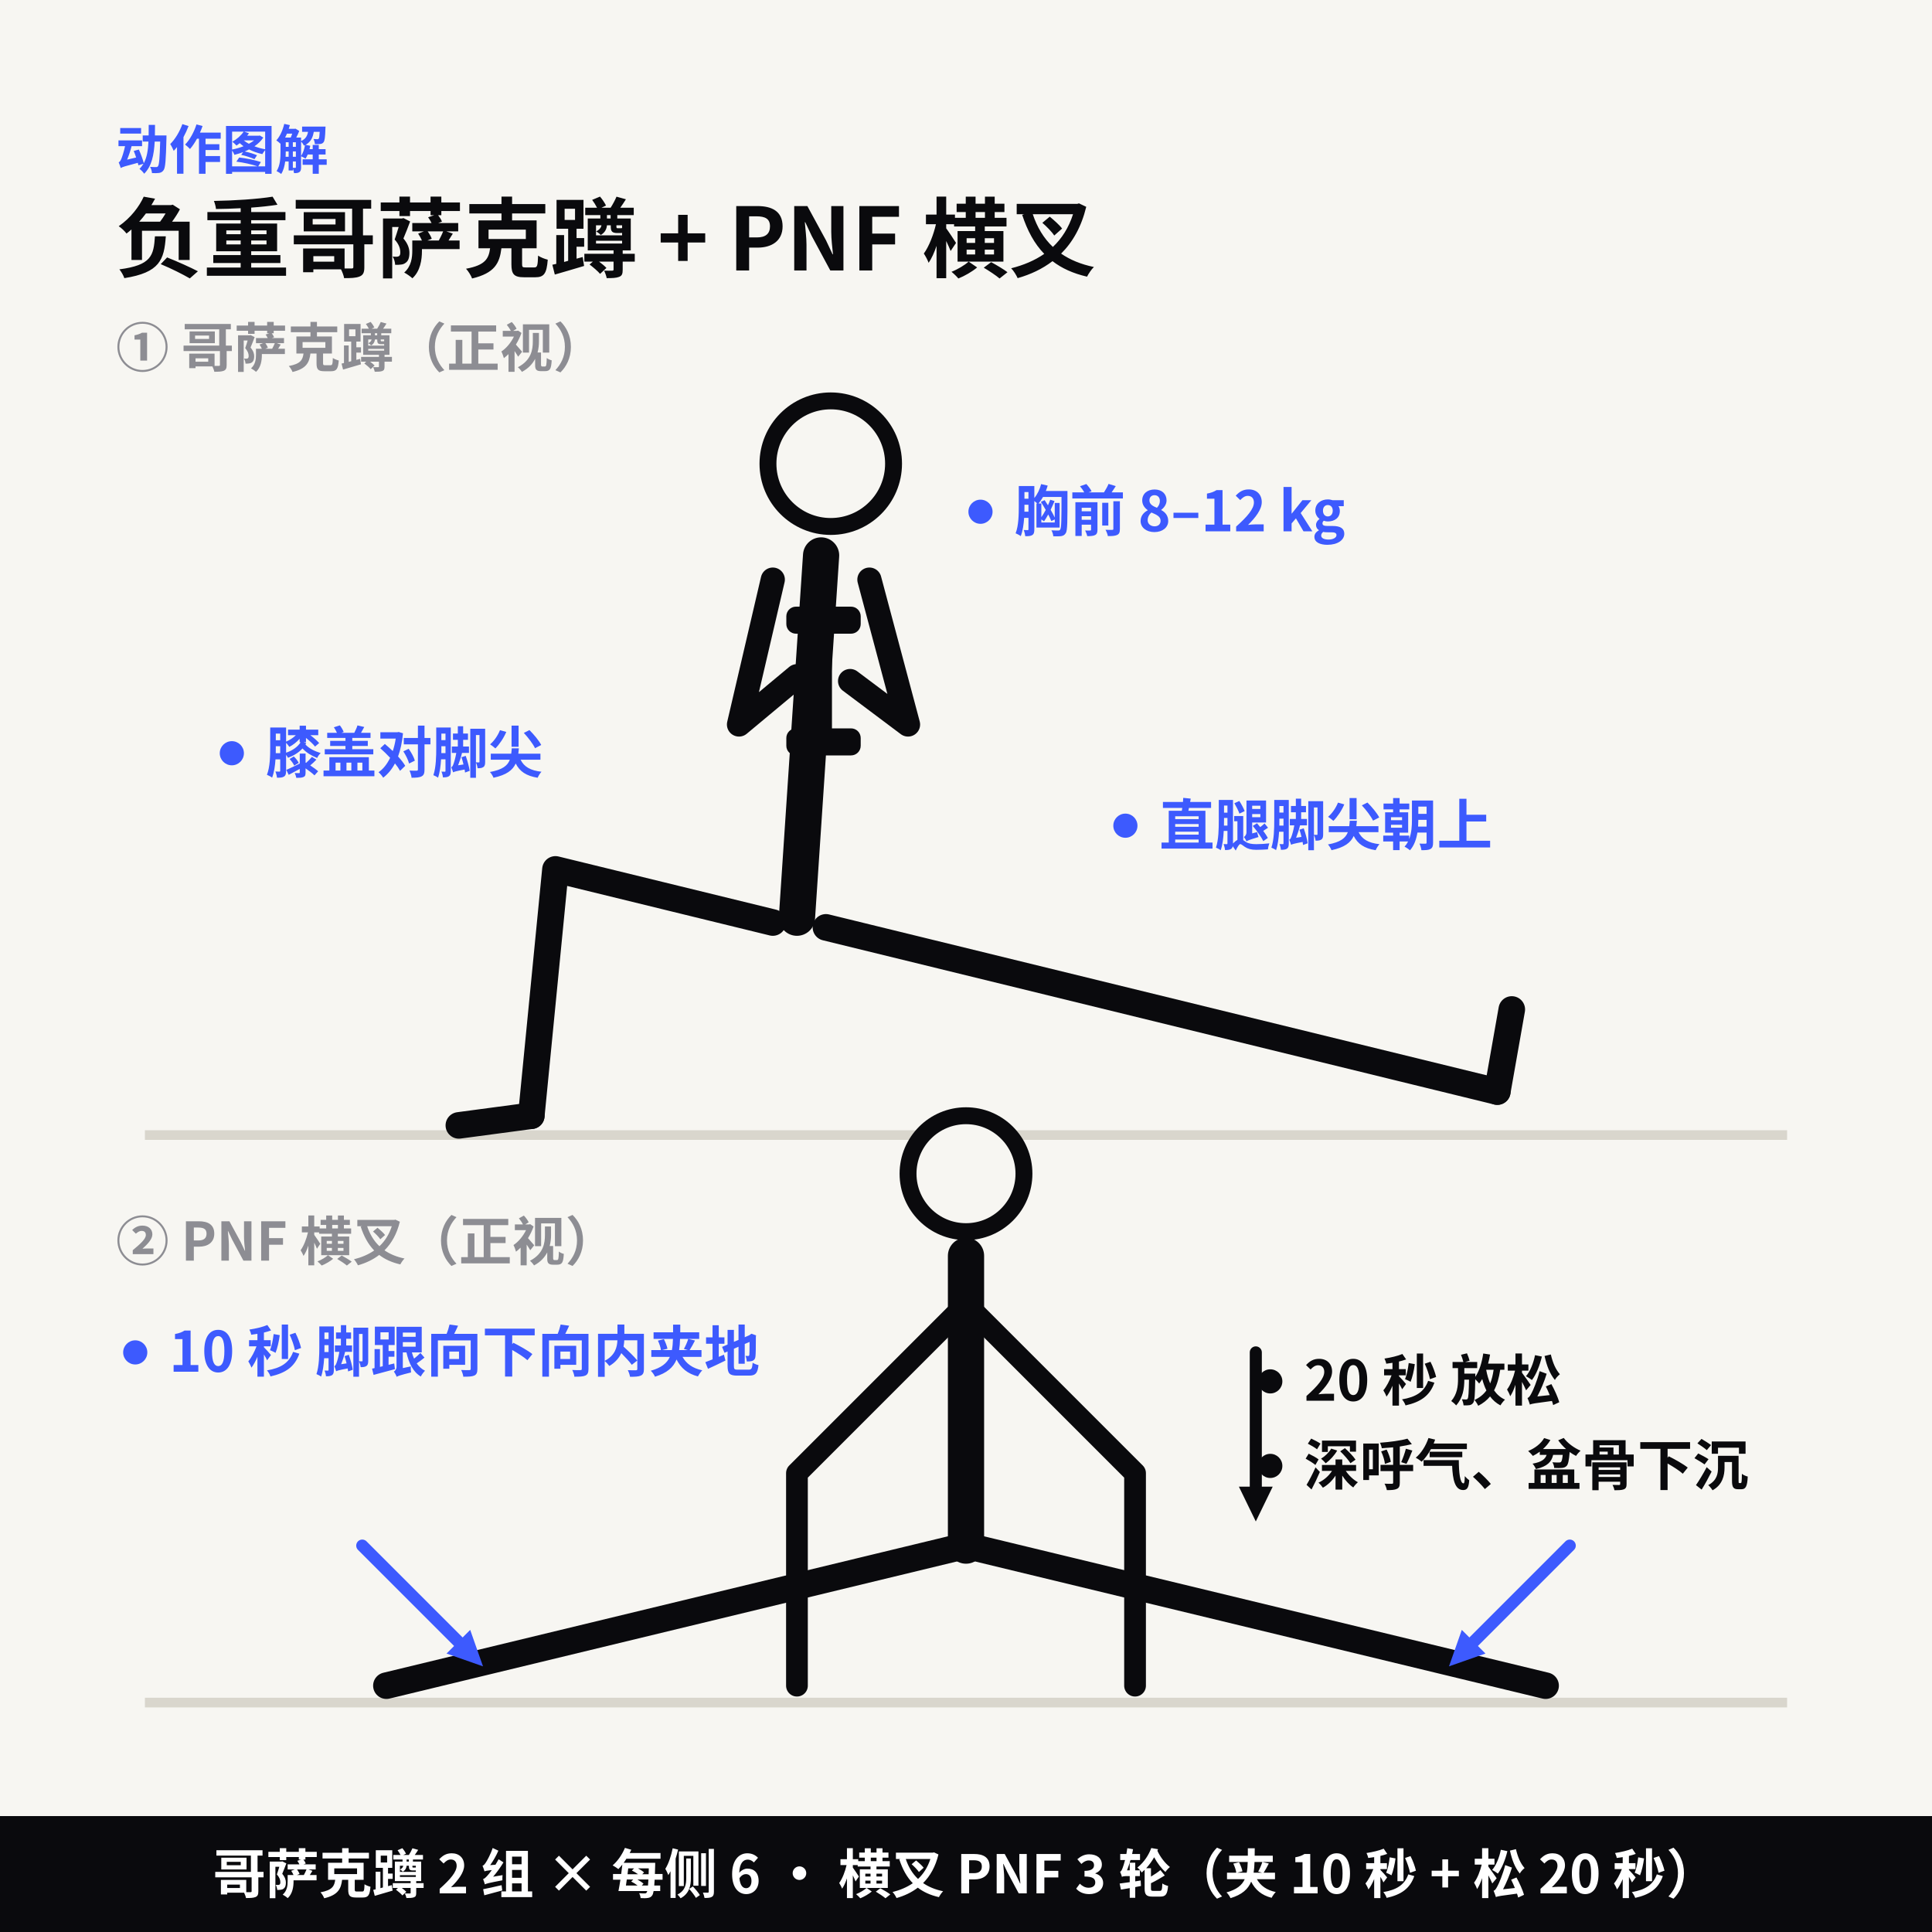
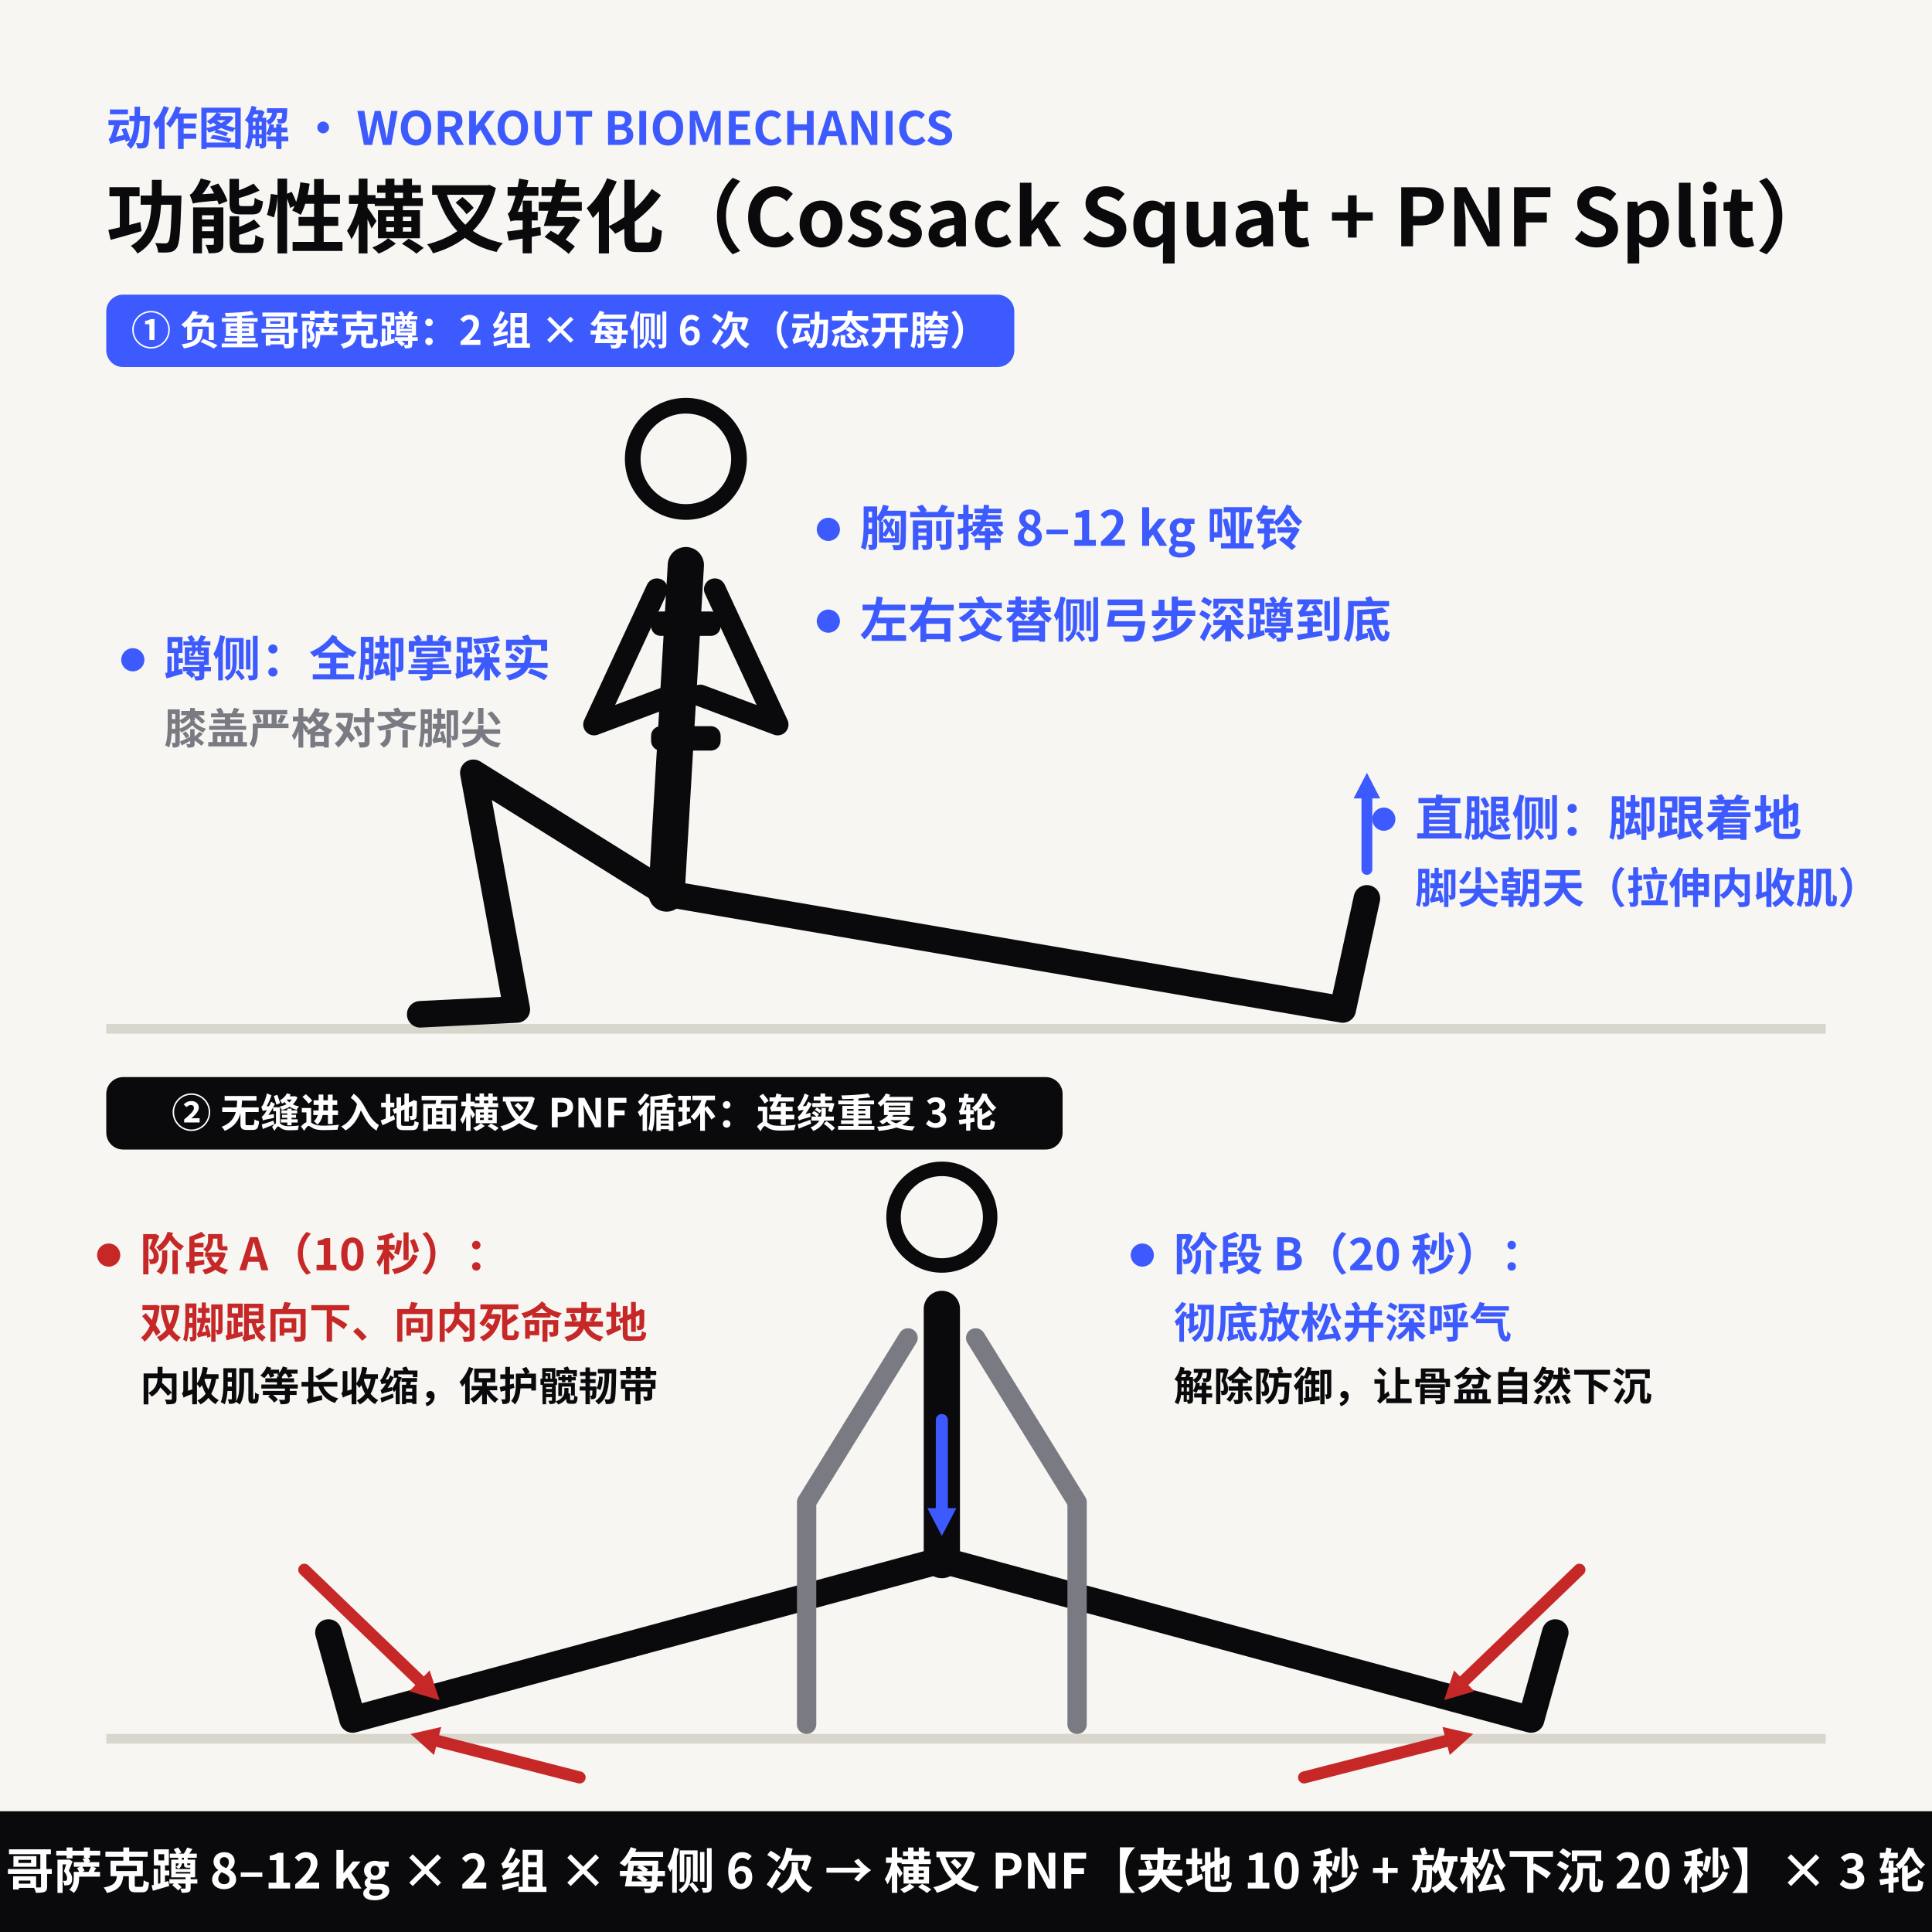
<svg xmlns="http://www.w3.org/2000/svg" viewBox="0 0 800 800" width="800" height="800">
  <rect width="800" height="800" fill="#f7f6f2" />
-   <text x="48" y="70" font-family="Noto Sans CJK SC, Noto Sans SC, PingFang SC, sans-serif" font-size="22" font-weight="800" fill="#3d5afe" text-anchor="start">动作图解</text>
-   <text x="48" y="112" font-family="Noto Sans CJK SC, Noto Sans SC, PingFang SC, sans-serif" font-size="36" font-weight="900" fill="#0a0a0d" text-anchor="start">负重哥萨克蹲 + PNF 横叉</text>
-   <polyline points="60.0,470.0 740.0,470.0" fill="none" stroke="#d9d6cd" stroke-width="4" stroke-linecap="butt" stroke-linejoin="round" />
-   <polyline points="340.0,230.0 330.0,380.0" fill="none" stroke="#0a0a0d" stroke-width="15" stroke-linecap="round" stroke-linejoin="round" />
-   <circle cx="344" cy="192" r="26" fill="#f7f6f2" stroke="#0a0a0d" stroke-width="7" />
-   <polyline points="320.0,382.0 230.0,360.0 220.0,462.0" fill="none" stroke="#0a0a0d" stroke-width="11" stroke-linecap="round" stroke-linejoin="round" />
-   <polyline points="220.0,462.0 190.0,466.0" fill="none" stroke="#0a0a0d" stroke-width="11" stroke-linecap="round" stroke-linejoin="round" />
-   <polyline points="342.0,384.0 620.0,452.0" fill="none" stroke="#0a0a0d" stroke-width="11" stroke-linecap="round" stroke-linejoin="round" />
-   <polyline points="620.0,452.0 626.0,418.0" fill="none" stroke="#0a0a0d" stroke-width="11" stroke-linecap="round" stroke-linejoin="round" />
-   <polyline points="320.0,240.0 306.0,300.0 330.0,280.0" fill="none" stroke="#0a0a0d" stroke-width="10" stroke-linecap="round" stroke-linejoin="round" />
-   <polyline points="360.0,240.0 376.0,300.0 352.0,282.0" fill="none" stroke="#0a0a0d" stroke-width="10" stroke-linecap="round" stroke-linejoin="round" />
-   <polyline points="341.0,262.4 341.0,301.6" fill="none" stroke="#0a0a0d" stroke-width="7" stroke-linecap="round" stroke-linejoin="round" />
-   <rect x="325.6" y="251.2" width="30.8" height="11.2" rx="4" fill="#0a0a0d" stroke="#0a0a0d" stroke-width="0" />
-   <rect x="325.6" y="301.6" width="30.8" height="11.2" rx="4" fill="#0a0a0d" stroke="#0a0a0d" stroke-width="0" />
-   <circle cx="406" cy="211.9" r="5" fill="#3d5afe" />
-   <text x="420" y="220" font-family="Noto Sans CJK SC, Noto Sans SC, PingFang SC, sans-serif" font-size="23" font-weight="700" fill="#3d5afe" text-anchor="start">胸前 8–12 kg</text>
-   <circle cx="466" cy="341.9" r="5" fill="#3d5afe" />
-   <text x="480" y="350" font-family="Noto Sans CJK SC, Noto Sans SC, PingFang SC, sans-serif" font-size="23" font-weight="700" fill="#3d5afe" text-anchor="start">直腿脚尖朝上</text>
-   <circle cx="96" cy="311.9" r="5" fill="#3d5afe" />
-   <text x="110" y="320" font-family="Noto Sans CJK SC, Noto Sans SC, PingFang SC, sans-serif" font-size="23" font-weight="700" fill="#3d5afe" text-anchor="start">膝盖对脚尖</text>
-   <text x="48" y="152" font-family="Noto Sans CJK SC, Noto Sans SC, PingFang SC, sans-serif" font-size="22" font-weight="700" fill="#8d8d93" text-anchor="start">① 哥萨克蹲（正视）</text>
-   <text x="48" y="522" font-family="Noto Sans CJK SC, Noto Sans SC, PingFang SC, sans-serif" font-size="22" font-weight="700" fill="#8d8d93" text-anchor="start">② PNF 横叉（正视）</text>
-   <polyline points="60.0,705.0 740.0,705.0" fill="none" stroke="#d9d6cd" stroke-width="4" stroke-linecap="butt" stroke-linejoin="round" />
-   <polyline points="400.0,640.0 160.0,698.0" fill="none" stroke="#0a0a0d" stroke-width="11" stroke-linecap="round" stroke-linejoin="round" />
-   <polyline points="400.0,640.0 640.0,698.0" fill="none" stroke="#0a0a0d" stroke-width="11" stroke-linecap="round" stroke-linejoin="round" />
-   <polyline points="400.0,640.0 400.0,520.0" fill="none" stroke="#0a0a0d" stroke-width="15" stroke-linecap="round" stroke-linejoin="round" />
-   <circle cx="400" cy="486" r="24" fill="#f7f6f2" stroke="#0a0a0d" stroke-width="7" />
-   <polyline points="400.0,540.0 330.0,610.0 330.0,698.0" fill="none" stroke="#0a0a0d" stroke-width="9" stroke-linecap="round" stroke-linejoin="round" />
-   <polyline points="400.0,540.0 470.0,610.0 470.0,698.0" fill="none" stroke="#0a0a0d" stroke-width="9" stroke-linecap="round" stroke-linejoin="round" />
-   <polyline points="150.0,640.0 193.2,683.2" fill="none" stroke="#3d5afe" stroke-width="5" stroke-linecap="round" stroke-linejoin="round" />
-   <polygon points="200.0,690.0 184.9,684.7 194.7,674.9" fill="#3d5afe" />
-   <polyline points="650.0,640.0 606.8,683.2" fill="none" stroke="#3d5afe" stroke-width="5" stroke-linecap="round" stroke-linejoin="round" />
-   <polygon points="600.0,690.0 605.3,674.9 615.1,684.7" fill="#3d5afe" />
-   <circle cx="56" cy="560.0" r="5" fill="#3d5afe" />
-   <text x="70" y="568" font-family="Noto Sans CJK SC, Noto Sans SC, PingFang SC, sans-serif" font-size="23" font-weight="700" fill="#3d5afe" text-anchor="start">10 秒 脚跟向下向内夹地</text>
-   <polyline points="520.0,560.0 520.0,620.4" fill="none" stroke="#0a0a0d" stroke-width="5" stroke-linecap="round" stroke-linejoin="round" />
-   <polygon points="520.0,630.0 513.0,615.6 527.0,615.6" fill="#0a0a0d" />
-   <circle cx="526" cy="572.0" r="5" fill="#0a0a0d" />
-   <text x="540" y="580" font-family="Noto Sans CJK SC, Noto Sans SC, PingFang SC, sans-serif" font-size="23" font-weight="700" fill="#0a0a0d" text-anchor="start">20 秒 放松</text>
-   <circle cx="526" cy="607.0" r="5" fill="#0a0a0d" />
-   <text x="540" y="615" font-family="Noto Sans CJK SC, Noto Sans SC, PingFang SC, sans-serif" font-size="23" font-weight="700" fill="#0a0a0d" text-anchor="start">深呼气、盆骨下沉</text>
-   <rect x="0" y="752" width="800" height="48" fill="#0a0a0d" />
-   <text x="400" y="784" font-family="Noto Sans CJK SC, Noto Sans SC, PingFang SC, sans-serif" font-size="22" font-weight="700" fill="#fff" text-anchor="middle">哥萨克蹲 2 组 × 每侧 6 · 横叉 PNF 3 轮（夹 10 秒 + 松 20 秒）</text>
+   <text x="44.0" y="60.0" font-family="Noto Sans CJK SC, Noto Sans SC, PingFang SC, sans-serif" font-size="19" font-weight="800" fill="#3d5afe" text-anchor="start">动作图解 · WORKOUT BIOMECHANICS</text>
+   <text x="44.0" y="102.0" font-family="Noto Sans CJK SC, Noto Sans SC, PingFang SC, sans-serif" font-size="33" font-weight="900" fill="#0a0a0d" text-anchor="start">功能性横叉转化（Cossack Squat + PNF Split）</text>
+   <rect x="44.0" y="122.0" width="376.0" height="30.0" rx="7" fill="#3d5afe" stroke="#3d5afe" stroke-width="0" />
+   <text x="232.0" y="142.8" font-family="Noto Sans CJK SC, Noto Sans SC, PingFang SC, sans-serif" font-size="16.5" font-weight="800" fill="#fff" text-anchor="middle">① 负重哥萨克蹲：2 组 × 每侧 6 次（动态开胯）</text>
+   <polyline points="44.0,426.0 756.0,426.0" fill="none" stroke="#d9d6cd" stroke-width="4" stroke-linecap="butt" stroke-linejoin="round" />
+   <polyline points="276.0,370.0 196.0,320.0 214.0,418.0 174.0,420.0" fill="none" stroke="#0a0a0d" stroke-width="11" stroke-linecap="round" stroke-linejoin="round" />
+   <polyline points="276.0,370.0 556.0,418.0 566.0,372.0" fill="none" stroke="#0a0a0d" stroke-width="11" stroke-linecap="round" stroke-linejoin="round" />
+   <polyline points="284.0,234.0 276.0,370.0" fill="none" stroke="#0a0a0d" stroke-width="15" stroke-linecap="round" stroke-linejoin="round" />
+   <circle cx="284.0" cy="190.0" r="22.0" fill="#f7f6f2" stroke="#0a0a0d" stroke-width="6.5" />
+   <polyline points="272.0,244.0 246.0,300.0 278.0,288.0" fill="none" stroke="#0a0a0d" stroke-width="9" stroke-linecap="round" stroke-linejoin="round" />
+   <polyline points="296.0,244.0 322.0,300.0 290.0,288.0" fill="none" stroke="#0a0a0d" stroke-width="9" stroke-linecap="round" stroke-linejoin="round" />
+   <polyline points="284.0,263.3 284.0,300.7" fill="none" stroke="#0a0a0d" stroke-width="5.04" stroke-linecap="round" stroke-linejoin="round" />
+   <rect x="269.6" y="253.2" width="28.8" height="10.1" rx="4" fill="#0a0a0d" stroke="#0a0a0d" stroke-width="0" />
+   <rect x="269.6" y="300.7" width="28.8" height="10.1" rx="4" fill="#0a0a0d" stroke="#0a0a0d" stroke-width="0" />
+   <circle cx="343.0" cy="219.2" r="4.8" fill="#3d5afe" />
+   <text x="356.0" y="226.0" font-family="Noto Sans CJK SC, Noto Sans SC, PingFang SC, sans-serif" font-size="20" font-weight="700" fill="#3d5afe" text-anchor="start">胸前捧 8–12 kg 哑铃</text>
+   <circle cx="343.0" cy="257.2" r="4.8" fill="#3d5afe" />
+   <text x="356.0" y="264.0" font-family="Noto Sans CJK SC, Noto Sans SC, PingFang SC, sans-serif" font-size="20" font-weight="700" fill="#3d5afe" text-anchor="start">左右交替侧弓步深蹲到底</text>
+   <circle cx="55.0" cy="273.2" r="4.8" fill="#3d5afe" />
+   <text x="68.0" y="280.0" font-family="Noto Sans CJK SC, Noto Sans SC, PingFang SC, sans-serif" font-size="20" font-weight="700" fill="#3d5afe" text-anchor="start">蹲侧：全脚掌踩实</text>
+   <text x="68.0" y="308.0" font-family="Noto Sans CJK SC, Noto Sans SC, PingFang SC, sans-serif" font-size="17.5" font-weight="700" fill="#7a7a82" text-anchor="start">膝盖严格对齐脚尖</text>
+   <polyline points="566.0,360.0 566.0,326.6" fill="none" stroke="#3d5afe" stroke-width="4.5" stroke-linecap="round" stroke-linejoin="round" />
+   <polygon points="566.0,320.0 571.5,330.6 560.5,330.6" fill="#3d5afe" />
+   <circle cx="573.0" cy="339.2" r="4.8" fill="#3d5afe" />
+   <text x="586.0" y="346.0" font-family="Noto Sans CJK SC, Noto Sans SC, PingFang SC, sans-serif" font-size="20" font-weight="700" fill="#3d5afe" text-anchor="start">直腿侧：脚跟着地</text>
+   <text x="586.0" y="374.0" font-family="Noto Sans CJK SC, Noto Sans SC, PingFang SC, sans-serif" font-size="17.5" font-weight="700" fill="#3d5afe" text-anchor="start">脚尖朝天（拉伸内收肌）</text>
+   <rect x="44.0" y="446.0" width="396.0" height="30.0" rx="7" fill="#0a0a0d" stroke="#0a0a0d" stroke-width="0" />
+   <text x="242.0" y="466.8" font-family="Noto Sans CJK SC, Noto Sans SC, PingFang SC, sans-serif" font-size="16.5" font-weight="800" fill="#fff" text-anchor="middle">② 无缝进入地面横叉 PNF 循环：连续重复 3 轮</text>
+   <polyline points="44.0,720.0 756.0,720.0" fill="none" stroke="#d9d6cd" stroke-width="4" stroke-linecap="butt" stroke-linejoin="round" />
+   <polyline points="390.0,646.0 146.0,712.0 136.0,676.0" fill="none" stroke="#0a0a0d" stroke-width="11" stroke-linecap="round" stroke-linejoin="round" />
+   <polyline points="390.0,646.0 634.0,712.0 644.0,676.0" fill="none" stroke="#0a0a0d" stroke-width="11" stroke-linecap="round" stroke-linejoin="round" />
+   <polyline points="390.0,542.0 390.0,646.0" fill="none" stroke="#0a0a0d" stroke-width="15" stroke-linecap="round" stroke-linejoin="round" />
+   <circle cx="390.0" cy="504.0" r="20.0" fill="#f7f6f2" stroke="#0a0a0d" stroke-width="6" />
+   <polyline points="376.0,554.0 334.0,622.0 334.0,714.0" fill="none" stroke="#7a7a82" stroke-width="8" stroke-linecap="round" stroke-linejoin="round" />
+   <polyline points="404.0,554.0 446.0,622.0 446.0,714.0" fill="none" stroke="#7a7a82" stroke-width="8" stroke-linecap="round" stroke-linejoin="round" />
+   <polyline points="126.0,650.0 176.9,699.0" fill="none" stroke="#c62828" stroke-width="5" stroke-linecap="round" stroke-linejoin="round" />
+   <polygon points="182.0,704.0 169.5,700.3 177.9,691.7" fill="#c62828" />
+   <polyline points="240.0,736.0 176.9,719.8" fill="none" stroke="#c62828" stroke-width="5" stroke-linecap="round" stroke-linejoin="round" />
+   <polygon points="170.0,718.0 182.7,715.1 179.7,726.7" fill="#c62828" />
+   <polyline points="654.0,650.0 603.1,699.0" fill="none" stroke="#c62828" stroke-width="5" stroke-linecap="round" stroke-linejoin="round" />
+   <polygon points="598.0,704.0 602.1,691.7 610.5,700.3" fill="#c62828" />
+   <polyline points="540.0,736.0 603.1,719.8" fill="none" stroke="#c62828" stroke-width="5" stroke-linecap="round" stroke-linejoin="round" />
+   <polygon points="610.0,718.0 600.3,726.7 597.3,715.1" fill="#c62828" />
+   <polyline points="390.0,588.0 390.0,628.9" fill="none" stroke="#3d5afe" stroke-width="5" stroke-linecap="round" stroke-linejoin="round" />
+   <polygon points="390.0,636.0 384.0,624.5 396.0,624.5" fill="#3d5afe" />
+   <circle cx="45.0" cy="519.7" r="4.8" fill="#c62828" />
+   <text x="58.0" y="526.0" font-family="Noto Sans CJK SC, Noto Sans SC, PingFang SC, sans-serif" font-size="18.5" font-weight="700" fill="#c62828" text-anchor="start">阶段 A（10 秒）：</text>
+   <text x="58.0" y="554.0" font-family="Noto Sans CJK SC, Noto Sans SC, PingFang SC, sans-serif" font-size="17.5" font-weight="800" fill="#c62828" text-anchor="start">双脚跟向下、向内死命夹地</text>
+   <text x="58.0" y="580.0" font-family="Noto Sans CJK SC, Noto Sans SC, PingFang SC, sans-serif" font-size="16.5" font-weight="600" fill="#0a0a0d" text-anchor="start">内收肌等长收缩，保护髋韧带</text>
+   <circle cx="473.0" cy="519.7" r="4.8" fill="#3d5afe" />
+   <text x="486.0" y="526.0" font-family="Noto Sans CJK SC, Noto Sans SC, PingFang SC, sans-serif" font-size="18.5" font-weight="700" fill="#3d5afe" text-anchor="start">阶段 B（20 秒）：</text>
+   <text x="486.0" y="554.0" font-family="Noto Sans CJK SC, Noto Sans SC, PingFang SC, sans-serif" font-size="17.5" font-weight="800" fill="#3d5afe" text-anchor="start">彻底放松并深呼气</text>
+   <text x="486.0" y="580.0" font-family="Noto Sans CJK SC, Noto Sans SC, PingFang SC, sans-serif" font-size="16.5" font-weight="600" fill="#0a0a0d" text-anchor="start">解除防御，让骨盆自然下沉</text>
+   <rect x="0" y="750" width="800" height="50" fill="#0a0a0d" />
+   <text x="400.0" y="782.0" font-family="Noto Sans CJK SC, Noto Sans SC, PingFang SC, sans-serif" font-size="20" font-weight="700" fill="#fff" text-anchor="middle">哥萨克蹲 8–12 kg × 2 组 × 每侧 6 次 → 横叉 PNF【夹地 10 秒 + 放松下沉 20 秒】× 3 轮</text>
</svg>
